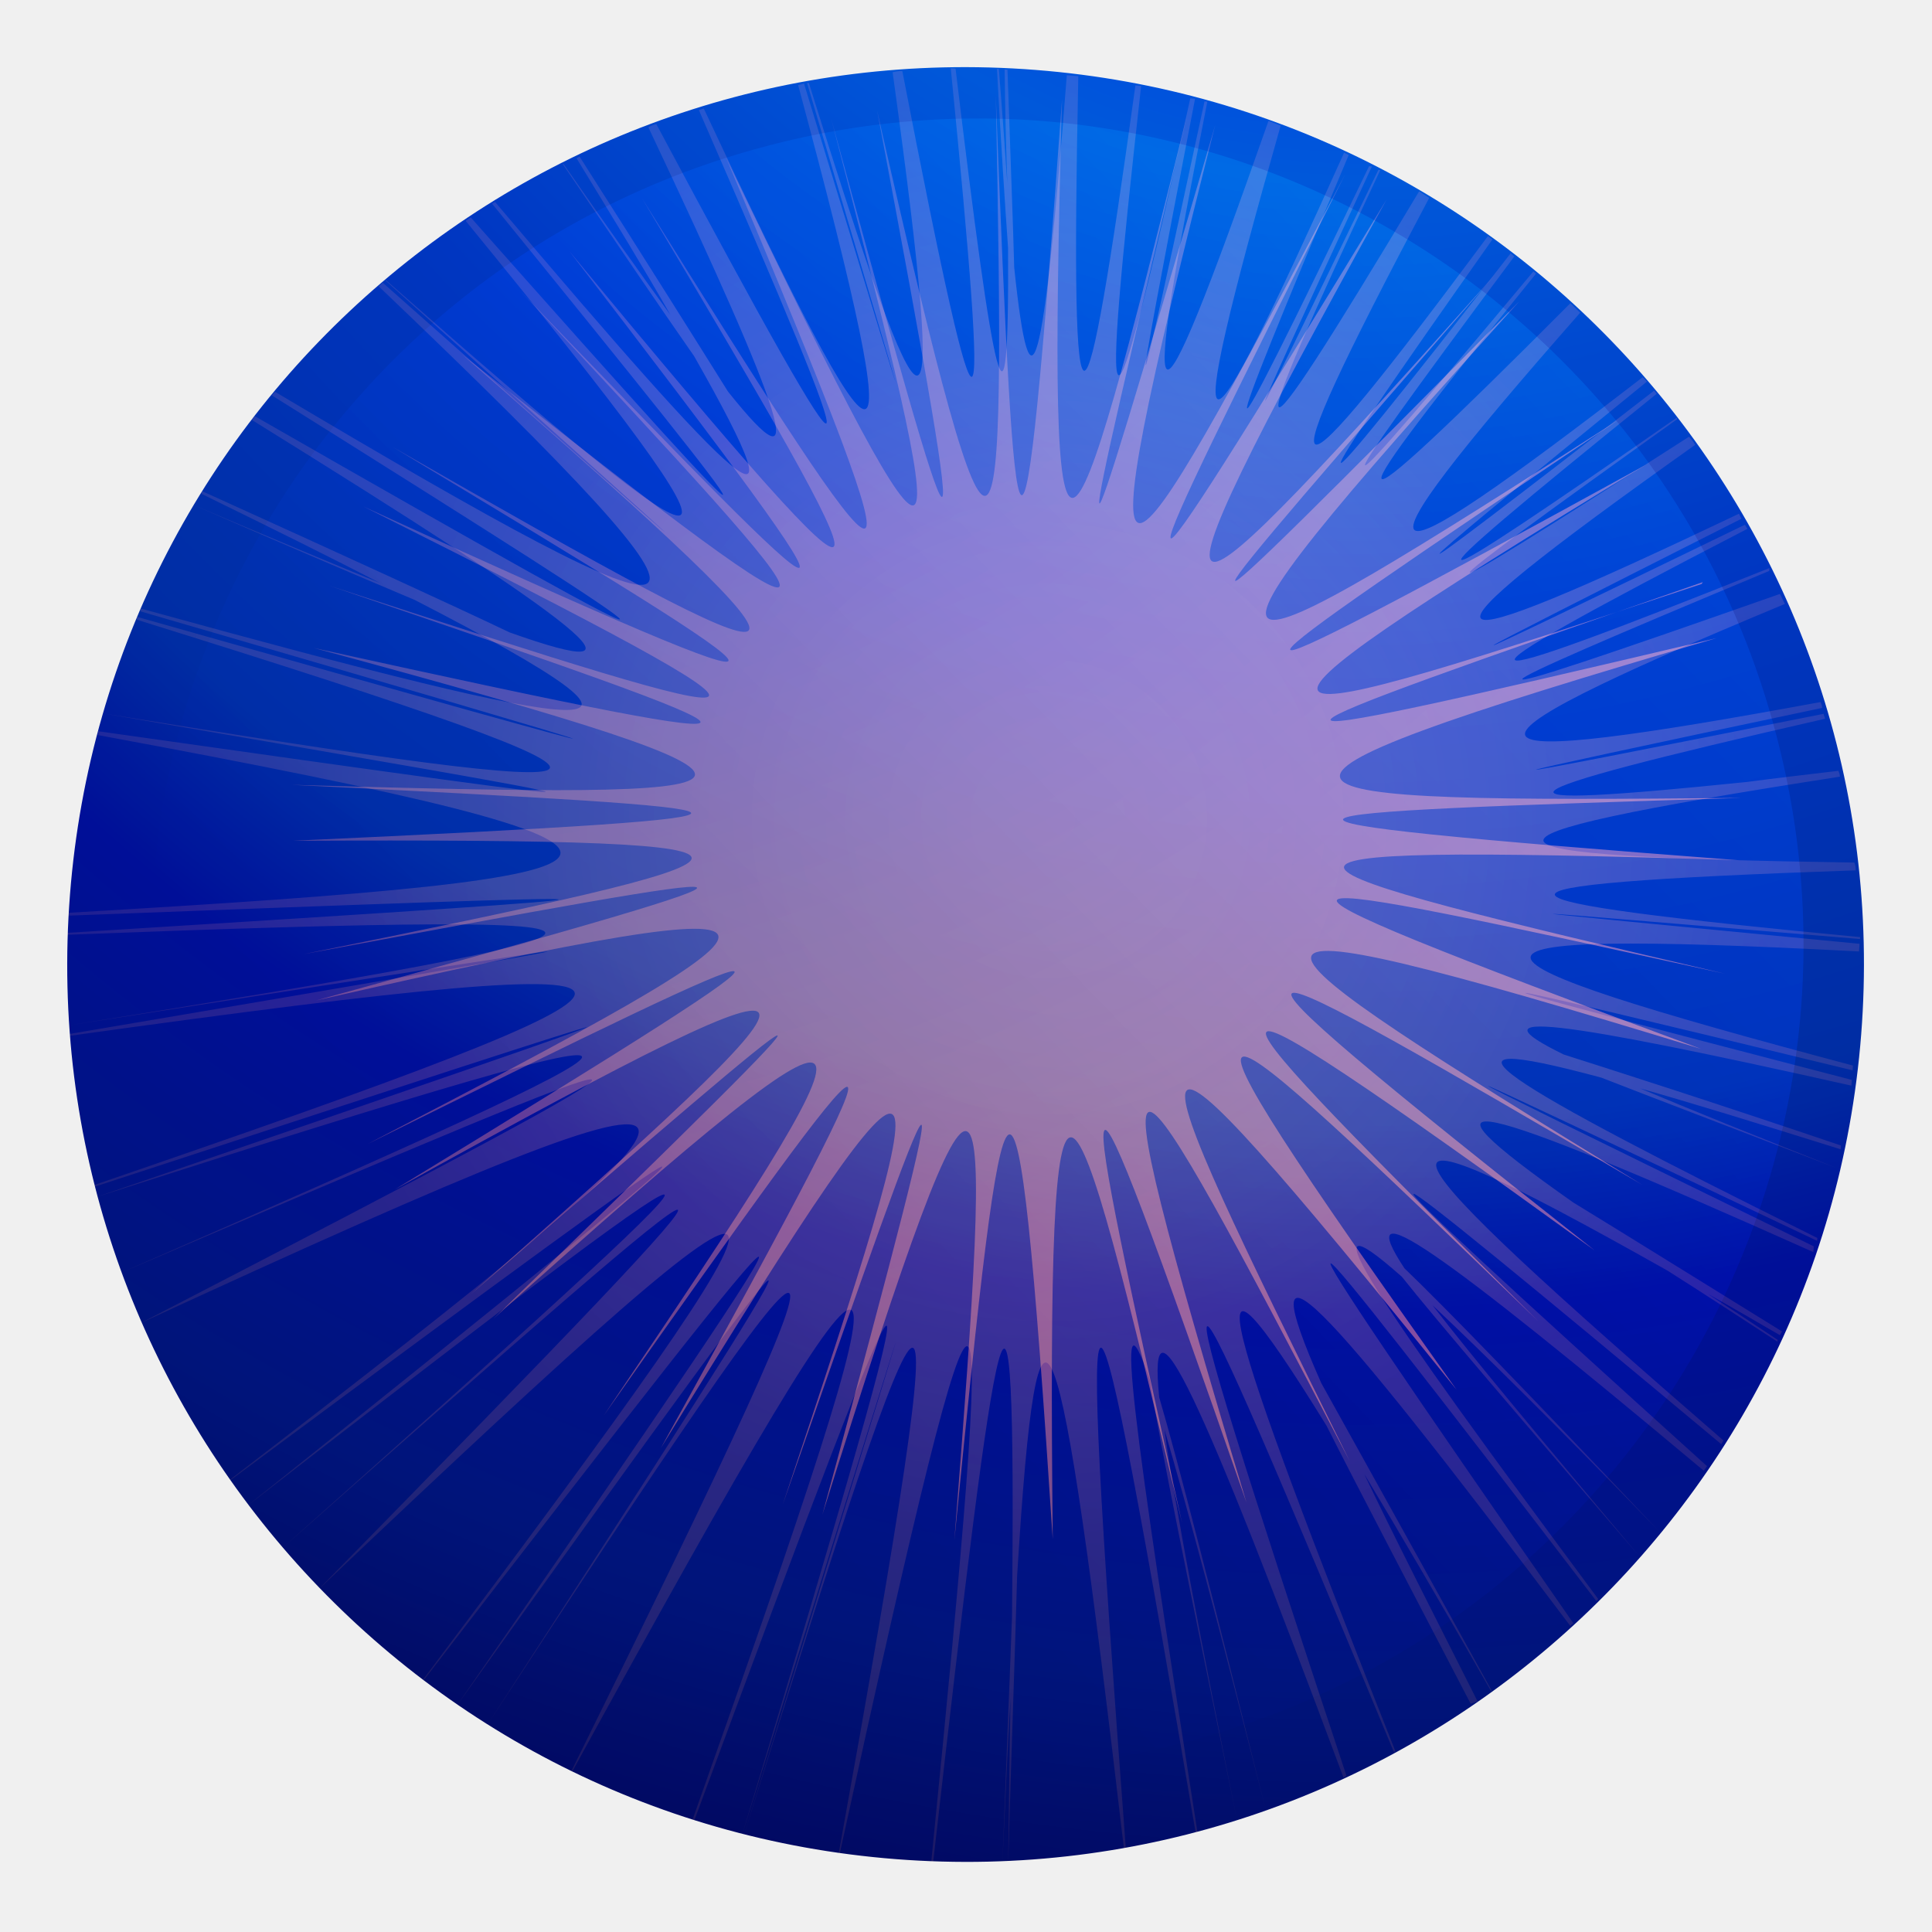
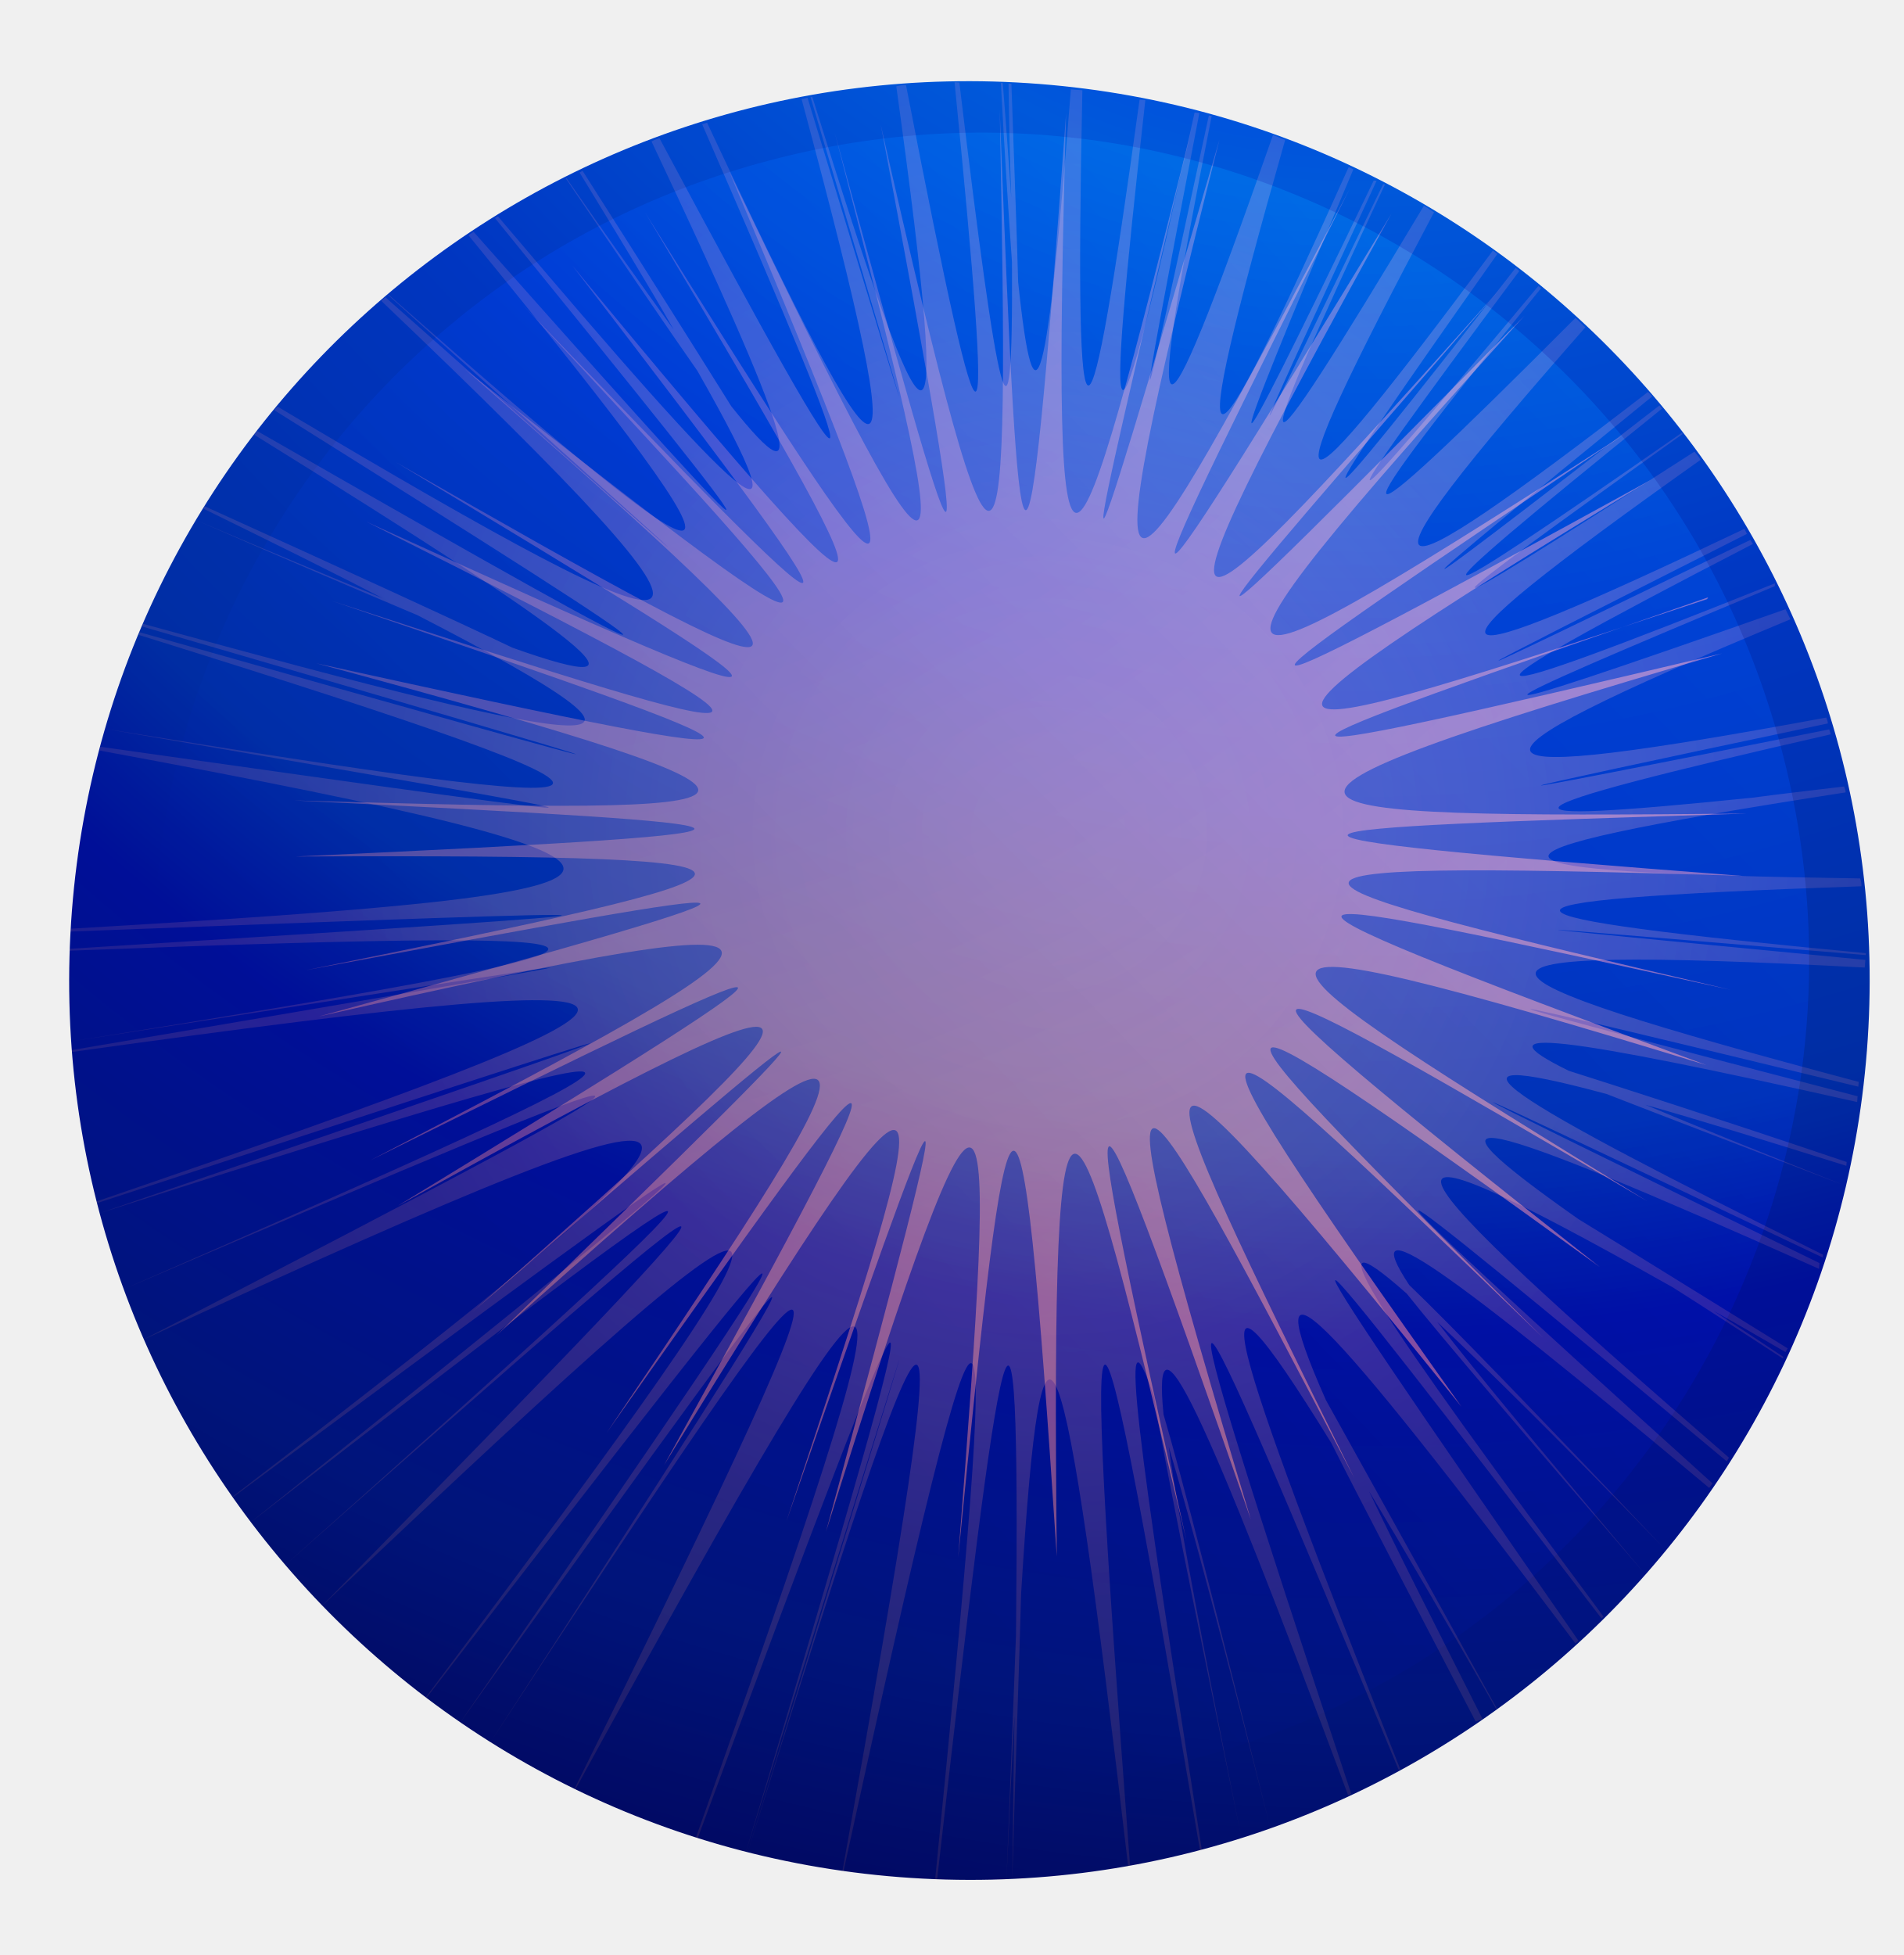
- <svg xmlns="http://www.w3.org/2000/svg" width="135" height="135" viewBox="0 0 135 135" fill="none">
-   <path d="M62.591 129.908C97.154 132.606 127.357 106.806 130.052 72.281C132.747 37.757 106.913 7.583 72.35 4.885C37.788 2.187 7.585 27.987 4.89 62.512C2.195 97.036 28.029 127.21 62.591 129.908Z" fill="white" style="mix-blend-mode:multiply" />
-   <path style="mix-blend-mode:multiply" d="M62.591 129.908C97.154 132.606 127.357 106.806 130.052 72.281C132.747 37.757 106.913 7.583 72.35 4.885C37.788 2.187 7.585 27.987 4.89 62.512C2.195 97.036 28.029 127.21 62.591 129.908Z" fill="url(#paint0_radial_286_732)" />
-   <path style="mix-blend-mode:screen" d="M118.983 40.677C86.45 51.994 81.881 53.588 119.957 44.587C82.193 55.63 87.074 56.079 121.711 55.755C87.083 56.819 82.212 57.112 121.439 60.106C82.411 58.876 87.42 60.276 120.55 68.042C87.316 60.739 82.142 59.73 118.861 73.291C81.111 61.734 85.319 64.753 114.753 82.791C85.005 65.334 80.476 62.963 111.432 87.375C79.625 64.376 83.292 68.295 107.477 92.313C82.993 68.675 78.965 65.065 101.783 97.115C76.858 66.178 78.789 70.768 94.322 102.115C78.217 71.195 75.652 66.958 87.095 104.982C74.117 67.646 75.08 72.564 82.603 106.447C74.596 72.728 73.154 67.907 73.561 107.558C70.956 67.601 70.199 72.116 66.687 107.626C69.458 72.125 69.473 67.62 57.467 105.83C67.867 67.494 66.317 71.813 54.692 105.143C65.854 71.709 66.94 67.287 46.18 101.183C65.474 66.231 62.854 69.592 42.181 98.92C62.206 69.272 64.182 65.525 34.496 92.132C62.839 64.613 59.52 67.448 32.804 90.52C59.206 67.154 62.15 63.954 27.59 83.117C61.389 62.482 57.623 64.139 25.683 79.941C57.269 63.505 60.685 61.149 22.09 69.907C59.801 59.533 55.568 60.279 21.197 66.676C55.409 59.728 59.54 58.571 20.469 58.749C59.598 56.961 55.52 56.575 20.37 54.84C55.578 55.84 59.713 55.49 21.925 45.276C59.792 53.613 55.736 52.085 23.005 40.921C55.84 51.623 59.994 52.754 25.39 35.389C60.762 51.536 57.371 49.253 27.464 31.246C57.825 48.616 61.597 50.323 32.28 24.761C62.598 48.72 59.826 45.409 36.332 20.302C60.187 45.101 63.253 48.098 39.779 17.544C64.515 47.457 62.711 43.818 44.85 13.836C63.345 43.464 65.782 46.748 50.728 10.999C67.467 45.871 66.714 41.709 58.078 8.277C67.193 41.612 68.43 45.61 61.287 7.72C69.903 45.725 70.277 41.785 69.583 6.686C70.947 41.838 71.375 45.84 74.212 6.913C73.126 45.842 74.51 41.914 82.943 8.066C74.906 42.012 73.98 46.11 84.909 8.757C75.266 46.883 77.474 43.625 94.004 12.158C78.055 43.94 76.424 47.579 96.896 13.931C77.922 48.234 81.04 45.383 104.428 19.227C81.349 45.744 78.606 48.96 106.172 21.045C79.717 50.258 83.576 48.272 113.207 29.262C83.93 48.905 80.431 51.457 114.975 32.494C81.537 52.821 86.275 51.644 118.905 40.806L118.983 40.677Z" fill="url(#paint1_radial_286_732)" />
-   <path style="mix-blend-mode:screen" opacity="0.3" d="M103.249 118.888C100.043 112.517 97.355 107.262 95.331 103.001C97.716 106.954 100.687 112.029 104.182 118.154L104.249 118.159C98.704 108.108 94.746 101.005 92.326 96.646C87.23 85.149 91.967 90.026 109.722 113.609L109.938 113.424C86.088 79.073 88.073 81.246 111.541 111.868L111.685 111.744C96.147 90.823 90.713 82.798 97.956 89.215C100.471 92.371 106.148 99.003 114.546 108.739C107.892 100.82 102.965 94.92 100.091 91.198C103.604 94.499 108.856 99.685 115.959 107.033C106.752 97.301 100.894 91.261 98.137 88.624C94.343 82.879 100.533 87.264 119.053 102.768L119.28 102.449C90.658 76.605 92.901 78.058 120.275 100.913L120.43 100.656C96.21 79.662 92.708 75.353 116.508 88.78C118.819 90.238 121.381 91.918 124.201 93.753L124.211 93.619C122.482 92.475 120.882 91.408 119.344 90.414C120.893 91.275 122.632 92.285 124.371 93.295L124.526 93.038C118.295 89.188 113.478 86.189 109.943 84.03C97.878 75.554 102.114 76.49 126.71 87.491L126.741 87.09C95.281 71.719 97.427 72.694 126.973 86.704L126.989 86.504C104.752 75.486 98.582 71.708 111.904 75.304C115.563 76.733 121.122 78.849 128.379 81.635C122.697 79.375 118.126 77.538 114.606 76.053C118.23 77.076 122.899 78.516 128.617 80.308L128.638 80.041C119.059 76.804 112.62 74.754 109.269 73.686C102.718 70.484 108.654 71.216 129.368 75.86C129.379 75.726 129.389 75.593 129.4 75.459C97.917 67.284 100.043 67.652 129.452 74.79L129.478 74.456C100.451 66.742 98.311 64.826 129.898 66.484C129.914 66.284 129.924 66.15 129.94 65.949C100.197 63.09 102.535 63.339 129.966 65.615L129.977 65.481C102.772 62.887 100.43 61.83 129.667 60.816C129.683 60.615 129.632 60.41 129.575 60.271C101.864 59.856 99.728 58.748 128.562 54.272C128.572 54.139 128.516 54 128.459 53.861C126.08 54.146 123.974 54.385 122.069 54.64C103.062 56.587 103.397 55.739 127.531 50.223L127.424 49.879C99.788 55.389 101.509 54.918 127.321 49.467C127.331 49.333 127.275 49.194 127.218 49.055C101.324 53.828 98.972 52.904 124.723 42.201C124.605 41.99 124.492 41.712 124.374 41.501C99.655 50.2 101.35 49.188 123.624 39.896L123.639 39.695C101.258 48.643 99.157 48.816 122.103 36.952L121.923 36.669C97.777 48.372 99.323 47.55 121.686 36.247L121.512 35.897C99.061 46.588 96.925 46.354 118.453 31.084C118.335 30.873 118.211 30.729 118.026 30.513C97.04 44.009 98.422 42.704 117.178 29.303L117.188 29.169C98.247 42.354 96.439 43.088 115.769 27.511L115.584 27.295C95.085 43.184 96.255 41.997 115.095 26.652C114.967 26.574 114.91 26.435 114.782 26.358C95.365 41.322 93.202 41.422 110.42 21.847C110.168 21.626 109.983 21.41 109.731 21.188C92.195 38.788 92.877 36.958 107.333 19.117L107.143 18.968C92.435 36.587 90.992 37.819 105.811 17.922L105.558 17.701C89.616 38.183 90.282 36.553 104.288 16.727C104.159 16.65 104.097 16.578 103.969 16.5C89.521 35.956 87.708 36.756 99.868 13.826C99.61 13.672 99.42 13.522 99.163 13.368C86.386 34.702 86.677 32.707 96.451 11.878L96.317 11.867C86.281 32.609 85.414 34.223 95.864 11.63L95.663 11.615C84.332 35.147 84.735 33.43 94.243 10.831L93.919 10.671C83.731 33.351 82.154 34.574 89.487 8.778C89.225 8.69 88.901 8.531 88.638 8.443C80.06 32.93 79.697 30.682 84.366 7.1L84.165 7.085C79.089 30.702 78.531 32.676 83.506 6.899L83.172 6.873C77.233 33.786 76.848 31.805 79.738 5.999C79.604 5.989 79.471 5.978 79.337 5.968C75.772 31.788 74.761 33.526 75.347 5.32C75.079 5.299 74.811 5.278 74.544 5.257C72.905 26.251 72.026 29.747 70.869 18.693C70.784 15.457 70.604 10.869 70.399 4.867C70.399 4.867 70.265 4.856 70.198 4.851C70.236 7.814 70.301 10.442 70.386 12.803C70.228 10.504 70.036 7.798 69.797 4.82L69.663 4.809C69.936 9.943 70.214 14.135 70.438 17.314C70.53 32.523 69.464 27.193 66.769 4.785L66.434 4.759C69.186 32.485 68.762 34.47 63.051 4.966C62.851 4.95 62.578 4.996 62.372 5.047C66.419 34.287 64.707 32.068 56.522 5.801L56.388 5.791C64.274 32.438 65.034 34.784 56.182 5.842L55.77 5.944C64.069 36.794 61.99 34.95 49.177 7.582L48.832 7.69C60.996 35.613 61.431 37.799 45.86 8.669C45.654 8.72 45.515 8.776 45.304 8.894C55.014 29.428 56.692 34.671 50.866 27.355C48.831 24.102 45.417 18.657 40.498 10.941L40.286 11.059C42.913 15.367 45.123 18.97 46.84 21.996C44.773 19.144 42.285 15.654 39.38 11.459L39.313 11.454C43.179 17.137 46.259 21.682 48.5 24.884C56.672 39.244 51.734 34.352 34.594 14.112L34.383 14.23C55.456 40.158 56.844 42.217 32.893 15.19L32.538 15.431C55.036 42.95 51.789 41.419 26.962 19.57L26.895 19.565C51.814 41.959 54.144 44.024 26.746 19.755C26.674 19.817 26.529 19.94 26.457 20.002C54.471 46.74 50.877 46.191 19.215 27.374L18.994 27.625C50.516 47.373 52.738 49.094 17.803 29.079L17.581 29.331C41.153 43.952 46.293 47.985 35.613 44.192C31.393 42.181 24.306 38.937 14.095 34.306L14.079 34.506C18.814 36.827 23.029 38.904 26.523 40.724C22.869 39.228 18.499 37.407 13.481 35.267C19.668 37.969 24.881 40.193 28.988 41.926C49.897 52.706 42.185 51.431 9.818 42.515L9.802 42.715C48.65 54.021 51.605 54.992 9.57 43.101L9.555 43.301C50.512 56.05 46.259 56.189 7.159 49.841C46.562 56.616 50.418 57.253 6.859 51.095L6.838 51.363C52.176 59.745 48.287 61.257 4.791 63.781L4.775 63.982C48.744 62.302 52.184 62.234 4.681 65.185L4.671 65.319C51.343 63.514 47.063 64.861 4.783 71.651C47.253 65.011 51.481 64.332 4.803 72.258L4.792 72.391C53.334 65.62 49.99 67.915 6.537 82.819L6.527 82.953C50.684 68.507 54.207 67.37 6.742 83.642C53.706 68.609 49.688 70.918 8.415 88.952C50.007 71.145 54.174 69.52 9.756 92.487C56.49 70.911 53.937 74.277 15.897 103.527L15.964 103.533C54.56 74.931 57.754 72.826 17.172 105.308C57.454 74.081 54.161 77.456 19.563 108.32C54.351 77.605 57.948 74.657 22.171 111.147C60.064 75.159 58.428 78.865 29.414 117.564L29.481 117.57C59.148 79.123 61.741 76.097 31.837 119.301C61.848 77.316 59.445 81.366 33.952 120.677C59.635 81.515 62.615 77.847 39.824 123.96L39.891 123.965C64.942 78.23 64.366 82.154 48.311 127.38L48.445 127.391C64.999 82.674 66.692 79.107 51.801 128.393C66.809 80.192 65.46 84.526 51.935 128.403C65.584 84.67 67.463 80.445 58.565 129.728L58.632 129.733C69.43 80.262 69.678 83.981 65.058 130.235L65.191 130.245C69.718 90.374 71.034 82.136 70.714 112.986C70.539 117.815 70.296 123.514 70.042 130.22C70.237 125.998 70.406 122.11 70.61 118.628C70.539 122.12 70.51 125.952 70.448 130.185C70.678 122.064 70.933 115.357 71.072 110.121C72.544 86.088 73.976 90.168 78.539 129.202L78.672 129.212C75.026 81.035 76.114 84.349 83.545 128.045L83.678 128.056C79.269 99.999 77.67 88.573 80.354 96.451C80.932 100.263 83.073 110.789 86.439 127.195C83.868 114.416 82.096 105.197 81.365 99.893C82.909 105.126 85.253 113.919 88.448 126.478C84.705 111.454 82.279 101.983 81.002 97.645C80.166 89.374 83.855 97.33 93.877 124.211L94.089 124.093C79.804 81.072 81.402 83.887 97.386 122.399L97.52 122.41C85.539 92.147 82.716 83.452 92.698 99.634C95.031 104.256 98.433 110.71 102.765 119.052L103.249 118.888Z" fill="url(#paint2_radial_286_732)" />
-   <path style="mix-blend-mode:color-dodge" opacity="0.3" d="M53.551 10.211C84.356 2.055 115.982 20.465 124.086 51.233C132.256 82.005 113.831 113.594 83.031 121.683C52.227 129.839 20.6 111.428 12.497 80.661C4.327 49.889 22.752 18.3 53.551 10.211Z" fill="url(#paint3_linear_286_732)" />
+ <svg xmlns="http://www.w3.org/2000/svg" width="112" height="115" viewBox="0 0 112 115" fill="none">
+   <path d="M52.913 110.418C82.073 112.695 107.554 90.927 109.828 61.8C112.102 32.673 90.306 7.215 61.147 4.939C31.987 2.663 6.505 24.43 4.232 53.557C1.958 82.685 23.754 108.142 52.913 110.418Z" fill="white" style="mix-blend-mode:multiply" />
+   <path style="mix-blend-mode:multiply" d="M52.913 110.418C82.073 112.695 107.554 90.927 109.828 61.8C112.102 32.673 90.306 7.215 61.147 4.939C31.987 2.663 6.505 24.43 4.232 53.557C1.958 82.685 23.754 108.142 52.913 110.418Z" fill="url(#paint0_radial_430_259)" />
+   <path style="mix-blend-mode:screen" d="M100.49 35.136C73.043 44.684 69.188 46.029 101.312 38.435C69.451 47.752 73.569 48.13 102.792 47.857C73.577 48.755 69.468 49.002 102.563 51.528C69.635 50.49 73.861 51.671 101.813 58.223C73.774 52.062 69.409 51.21 100.388 62.652C68.538 52.901 72.089 55.449 96.921 70.666C71.824 55.939 68.003 53.938 94.12 74.534C67.285 55.13 70.379 58.436 90.784 78.7C70.126 58.757 66.728 55.711 85.979 82.751C64.951 56.651 66.58 60.523 79.684 86.97C66.097 60.883 63.933 57.309 73.587 89.388C62.638 57.889 63.45 62.038 69.798 90.625C63.042 62.177 61.826 58.109 62.169 91.562C59.971 57.851 59.333 61.66 56.369 91.62C58.707 61.668 58.72 57.867 48.59 90.105C57.364 57.761 56.057 61.404 46.25 89.525C55.667 61.317 56.583 57.587 39.068 86.183C55.346 56.696 53.136 59.531 35.695 84.274C52.589 59.261 54.256 56.1 29.21 78.547C53.123 55.33 50.323 57.722 27.783 77.187C50.058 57.474 52.541 54.774 23.384 70.942C51.9 53.532 48.723 54.93 21.776 68.263C48.424 54.396 51.306 52.408 18.744 59.797C50.56 51.044 46.989 51.673 17.99 57.071C46.854 51.209 50.339 50.233 17.376 50.383C50.389 48.874 46.948 48.549 17.293 47.085C46.997 47.929 50.485 47.633 18.604 39.016C50.552 46.05 47.13 44.761 19.516 35.342C47.218 44.371 50.722 45.325 21.528 30.675C51.371 44.297 48.51 42.372 23.278 27.18C48.893 41.834 52.075 43.274 27.341 21.708C52.92 41.921 50.581 39.128 30.759 17.946C50.886 38.868 53.472 41.397 33.668 15.619C54.537 40.856 53.015 37.786 37.946 12.491C53.55 37.487 55.606 40.258 42.905 10.098C57.027 39.518 56.392 36.007 49.106 7.801C56.797 35.925 57.84 39.298 51.813 7.331C59.082 39.395 59.398 36.071 58.812 6.459C59.963 36.115 60.325 39.492 62.718 6.65C61.801 39.493 62.969 36.18 70.084 7.622C63.304 36.263 62.522 39.72 71.743 8.206C63.608 40.372 65.47 37.623 79.416 11.075C65.96 37.889 64.585 40.959 81.856 12.57C65.848 41.512 68.479 39.107 88.211 17.039C68.739 39.411 66.425 42.124 89.682 18.573C67.362 43.219 70.618 41.544 95.618 25.505C70.917 42.078 67.965 44.231 97.109 28.232C68.898 45.382 72.896 44.389 100.425 35.244L100.49 35.136Z" fill="url(#paint1_radial_430_259)" />
+   <path style="mix-blend-mode:screen" opacity="0.3" d="M87.22 101.126C84.514 95.751 82.247 91.317 80.539 87.722C82.551 91.057 85.058 95.339 88.007 100.507L88.063 100.511C83.384 92.03 80.045 86.038 78.003 82.36C73.703 72.66 77.7 76.775 92.68 96.672L92.863 96.516C72.74 67.534 74.415 69.368 94.215 95.203L94.337 95.099C81.227 77.447 76.642 70.677 82.753 76.091C84.874 78.754 89.665 84.349 96.751 92.564C91.136 85.883 86.979 80.904 84.554 77.764C87.518 80.549 91.949 84.925 97.942 91.124C90.174 82.913 85.232 77.817 82.905 75.592C79.704 70.745 84.927 74.445 100.552 87.526L100.744 87.257C76.595 65.452 78.488 66.678 101.583 85.961L101.714 85.744C81.28 68.031 78.325 64.395 98.405 75.725C100.354 76.955 102.516 78.373 104.895 79.92L104.904 79.808C103.445 78.842 102.095 77.942 100.797 77.103C102.104 77.83 103.571 78.682 105.039 79.534L105.169 79.317C99.912 76.069 95.848 73.539 92.866 71.717C82.686 64.566 86.26 65.356 107.012 74.638L107.038 74.299C80.496 61.33 82.306 62.152 107.234 73.974L107.247 73.805C88.486 64.508 83.28 61.321 94.519 64.355C97.607 65.561 102.297 67.346 108.42 69.697C103.626 67.79 99.77 66.24 96.799 64.987C99.857 65.85 103.796 67.066 108.62 68.578L108.638 68.352C100.556 65.621 95.124 63.891 92.297 62.99C86.769 60.288 91.778 60.906 109.254 64.825C109.263 64.712 109.272 64.599 109.28 64.486C82.719 57.588 84.513 57.898 109.324 63.922L109.346 63.64C84.857 57.131 83.051 55.514 109.701 56.915C109.714 56.745 109.723 56.633 109.736 56.464C84.643 54.049 86.615 54.26 109.758 56.181L109.767 56.069C86.815 53.879 84.839 52.986 109.506 52.133C109.519 51.963 109.475 51.79 109.428 51.672C86.049 51.322 84.247 50.386 108.573 46.612C108.582 46.499 108.534 46.382 108.486 46.264C106.479 46.505 104.702 46.707 103.095 46.922C87.059 48.563 87.342 47.847 107.703 43.196L107.612 42.905C84.297 47.553 85.749 47.156 107.525 42.557C107.534 42.445 107.487 42.327 107.439 42.21C85.593 46.235 83.609 45.456 105.333 36.427C105.234 36.249 105.138 36.015 105.039 35.837C84.184 43.174 85.614 42.321 104.406 34.482L104.419 34.313C85.537 41.861 83.764 42.007 103.122 31.998L102.971 31.76C82.6 41.632 83.904 40.939 102.771 31.404L102.624 31.108C83.683 40.127 81.881 39.93 100.043 27.048C99.943 26.87 99.839 26.748 99.683 26.566C81.978 37.951 83.144 36.851 98.967 25.545L98.976 25.432C82.996 36.555 81.471 37.174 97.778 24.033L97.622 23.851C80.328 37.255 81.315 36.254 97.21 23.308C97.102 23.243 97.054 23.125 96.945 23.06C80.564 35.684 78.74 35.769 93.265 19.254C93.053 19.067 92.896 18.885 92.684 18.698C77.891 33.546 78.466 32.002 90.661 16.951L90.501 16.825C78.092 31.689 76.875 32.729 89.376 15.943L89.164 15.756C75.715 33.036 76.276 31.661 88.091 14.934C87.983 14.869 87.931 14.808 87.822 14.743C75.634 31.157 74.104 31.831 84.362 12.487C84.145 12.356 83.985 12.23 83.768 12.1C72.99 30.099 73.234 28.415 81.48 10.843L81.367 10.834C72.9 28.332 72.169 29.694 80.984 10.634L80.815 10.62C71.256 30.474 71.596 29.025 79.617 9.959L79.343 9.825C70.749 28.959 69.419 29.99 75.605 8.227C75.383 8.153 75.11 8.018 74.888 7.944C67.652 28.604 67.346 26.707 71.284 6.811L71.114 6.798C66.833 26.724 66.362 28.389 70.558 6.641L70.276 6.619C65.267 29.325 64.942 27.654 67.379 5.882C67.266 5.873 67.153 5.865 67.04 5.856C64.035 27.64 63.182 29.106 63.674 5.309C63.449 5.291 63.223 5.274 62.997 5.256C61.615 22.968 60.874 25.918 59.897 16.591C59.826 13.861 59.673 9.991 59.5 4.926C59.5 4.926 59.387 4.917 59.331 4.913C59.363 7.413 59.417 9.63 59.489 11.622C59.356 9.682 59.194 7.399 58.992 4.887L58.879 4.878C59.109 9.209 59.345 12.746 59.533 15.428C59.612 28.259 58.713 23.762 56.438 4.857L56.155 4.835C58.478 28.227 58.12 29.902 53.301 5.01C53.132 4.996 52.901 5.035 52.728 5.078C56.144 29.748 54.699 27.875 47.792 5.714L47.679 5.705C54.334 28.188 54.975 30.167 47.505 5.749L47.158 5.835C54.161 31.863 52.407 30.307 41.596 7.217L41.305 7.307C51.568 30.866 51.936 32.71 38.798 8.133C38.624 8.176 38.506 8.224 38.328 8.323C46.521 25.648 47.937 30.071 43.022 23.899C41.304 21.154 38.424 16.559 34.273 10.05L34.095 10.149C36.312 13.784 38.176 16.824 39.625 19.377C37.881 16.971 35.781 14.026 33.33 10.487L33.274 10.482C36.536 15.277 39.134 19.112 41.026 21.813C47.921 33.929 43.754 29.801 29.293 12.725L29.114 12.825C46.895 34.7 48.066 36.437 27.858 13.634L27.558 13.838C46.54 37.056 43.801 35.764 22.855 17.33L22.798 17.325C43.822 36.219 45.788 37.962 22.672 17.485C22.611 17.538 22.489 17.642 22.428 17.694C46.064 40.254 43.032 39.79 16.319 23.913L16.132 24.125C42.727 40.787 44.602 42.239 15.127 25.352L14.94 25.564C34.828 37.9 39.164 41.303 30.154 38.103C26.593 36.406 20.614 33.669 11.999 29.761L11.986 29.93C15.981 31.888 19.537 33.641 22.485 35.177C19.402 33.915 15.715 32.378 11.482 30.572C16.701 32.852 21.1 34.728 24.565 36.191C42.206 45.287 35.699 44.211 8.391 36.687L8.378 36.856C41.153 46.396 43.646 47.215 8.182 37.181L8.169 37.35C42.724 48.108 39.136 48.225 6.148 42.867C39.392 48.585 42.645 49.123 5.895 43.926L5.877 44.151C44.129 51.225 40.847 52.501 4.151 54.629L4.138 54.798C41.233 53.383 44.135 53.326 4.059 55.813L4.05 55.926C43.426 54.405 39.815 55.542 4.145 61.268C39.975 55.668 43.542 55.095 4.161 61.78L4.153 61.893C45.105 56.182 42.284 58.118 5.625 70.691L5.616 70.803C42.87 58.618 45.842 57.658 5.798 71.385C45.42 58.704 42.03 60.652 7.21 75.865C42.299 60.843 45.815 59.472 8.341 78.848C47.768 60.646 45.615 63.486 13.523 88.162L13.579 88.167C46.14 64.038 48.835 62.262 14.599 89.665C48.582 63.32 45.803 66.168 16.616 92.206C45.964 66.294 48.999 63.807 18.816 94.591C50.784 64.23 49.404 67.357 24.927 100.006L24.984 100.01C50.011 67.575 52.199 65.022 26.972 101.471C52.289 66.05 50.262 69.467 28.756 102.632C50.422 69.593 52.936 66.498 33.71 105.402L33.766 105.407C54.899 66.822 54.414 70.132 40.87 108.288L40.983 108.297C54.948 70.571 56.376 67.561 43.815 109.143C56.475 68.477 55.337 72.134 43.928 109.151C55.441 72.255 57.026 68.69 49.522 110.269L49.578 110.274C58.686 68.536 58.895 71.674 54.999 110.697L55.112 110.706C58.929 77.068 60.039 70.117 59.77 96.145C59.623 100.219 59.418 105.027 59.204 110.685C59.368 107.123 59.511 103.842 59.683 100.905C59.624 103.851 59.599 107.084 59.547 110.655C59.741 103.804 59.955 98.145 60.072 93.728C61.313 73.452 62.522 76.894 66.373 109.826L66.486 109.835C63.407 69.189 64.325 71.984 70.596 108.851L70.709 108.86C66.988 85.188 65.638 75.549 67.903 82.195C68.391 85.411 70.198 94.292 73.038 108.134C70.868 97.352 69.373 89.574 68.756 85.099C70.059 89.514 72.037 96.933 74.733 107.528C71.574 94.853 69.528 86.862 68.45 83.203C67.744 76.224 70.856 82.937 79.314 105.616L79.492 105.517C67.438 69.22 68.787 71.595 82.273 104.088L82.386 104.097C72.277 78.564 69.895 71.228 78.318 84.881C80.286 88.781 83.156 94.226 86.811 101.265L87.22 101.126Z" fill="url(#paint2_radial_430_259)" />
+   <path style="mix-blend-mode:color-dodge" opacity="0.3" d="M45.287 9.433C71.276 2.551 97.959 18.084 104.795 44.041C111.688 70.003 96.143 96.654 70.158 103.479C44.169 110.36 17.487 94.827 10.65 68.87C3.757 42.908 19.302 16.257 45.287 9.433Z" fill="url(#paint3_linear_430_259)" />
  <defs>
-     <radialGradient id="paint0_radial_286_732" cx="0" cy="0" r="1" gradientUnits="userSpaceOnUse" gradientTransform="translate(95.2792 -36.5836) rotate(30.3984) scale(213.176 213.03)">
+     <radialGradient id="paint0_radial_430_259" cx="0" cy="0" r="1" gradientUnits="userSpaceOnUse" gradientTransform="translate(80.4912 -30.047) rotate(30.3984) scale(179.852 179.729)">
      <stop stop-color="#3300FF" />
      <stop offset="0.1" stop-color="#0037F9" />
      <stop offset="0.24" stop-color="#005DE8" />
      <stop offset="0.39" stop-color="#0039CD" />
      <stop offset="0.54" stop-color="#0030AD" />
      <stop offset="0.6" stop-color="#0010A1" />
      <stop offset="0.72" stop-color="#001582" />
      <stop offset="0.86" stop-color="#020051" />
      <stop offset="1" stop-color="#01001F" />
    </radialGradient>
-     <radialGradient id="paint1_radial_286_732" cx="0" cy="0" r="1" gradientUnits="userSpaceOnUse" gradientTransform="translate(20.8931 -35.5375) rotate(-14.657) scale(172.181 172.031)">
+     <radialGradient id="paint1_radial_430_259" cx="0" cy="0" r="1" gradientUnits="userSpaceOnUse" gradientTransform="translate(17.7341 -29.1645) rotate(-14.657) scale(145.265 145.139)">
      <stop />
      <stop offset="0.04" stop-color="#060300" />
      <stop offset="0.5" stop-color="#4B2500" />
      <stop offset="0.83" stop-color="#763B00" />
      <stop offset="1" stop-color="#874400" />
    </radialGradient>
-     <radialGradient id="paint2_radial_286_732" cx="0" cy="0" r="1" gradientUnits="userSpaceOnUse" gradientTransform="translate(73.0911 57.0618) rotate(59.7937) scale(96.9374 96.9753)">
+     <radialGradient id="paint2_radial_430_259" cx="0" cy="0" r="1" gradientUnits="userSpaceOnUse" gradientTransform="translate(61.7737 48.9627) rotate(59.7926) scale(81.7881 81.8119)">
      <stop stop-color="#FFA600" />
      <stop offset="0.08" stop-color="#F9A100" />
      <stop offset="0.19" stop-color="#E89300" />
      <stop offset="0.31" stop-color="#CD7D00" />
      <stop offset="0.44" stop-color="#A85F00" />
      <stop offset="0.54" stop-color="#874400" />
      <stop offset="0.64" stop-color="#763E00" />
      <stop offset="0.82" stop-color="#4B2F00" />
      <stop offset="1" stop-color="#1E1F00" />
    </radialGradient>
-     <linearGradient id="paint3_linear_286_732" x1="40.088" y1="93.338" x2="197.346" y2="-60" gradientUnits="userSpaceOnUse">
+     <linearGradient id="paint3_linear_430_259" x1="33.928" y1="79.565" x2="166.603" y2="-49.803" gradientUnits="userSpaceOnUse">
      <stop />
      <stop offset="1" stop-color="white" />
    </linearGradient>
  </defs>
</svg>
